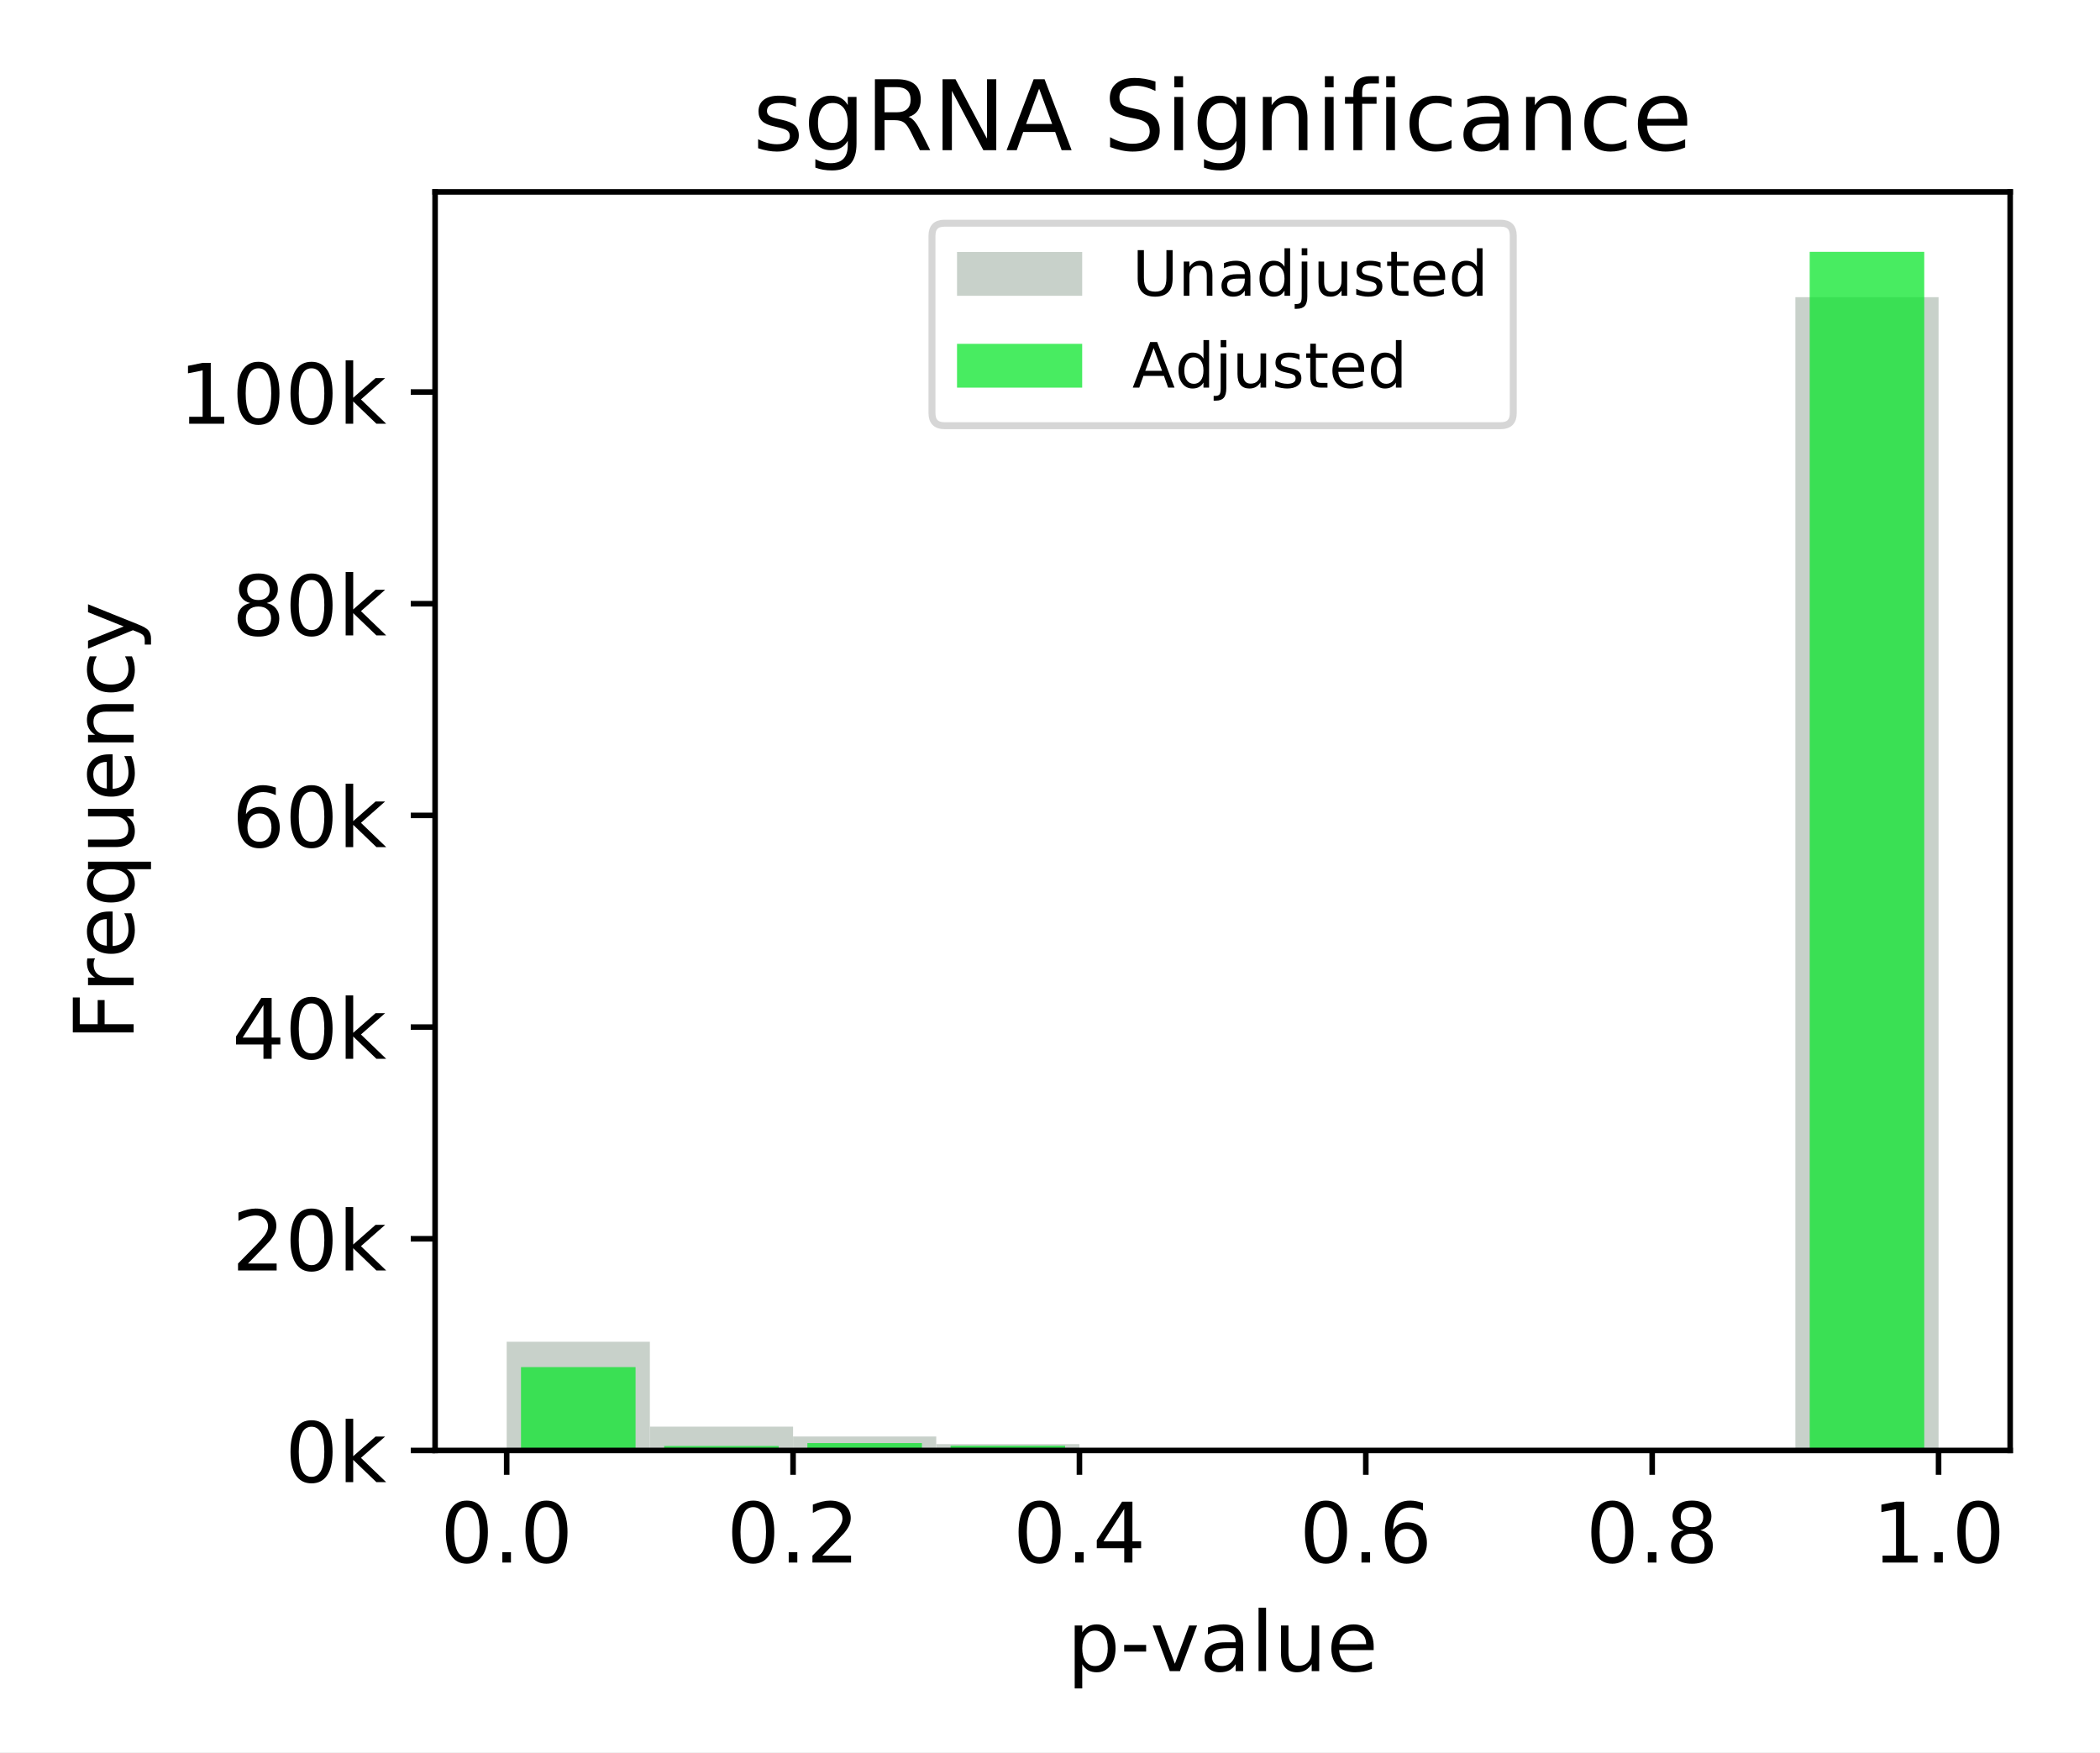
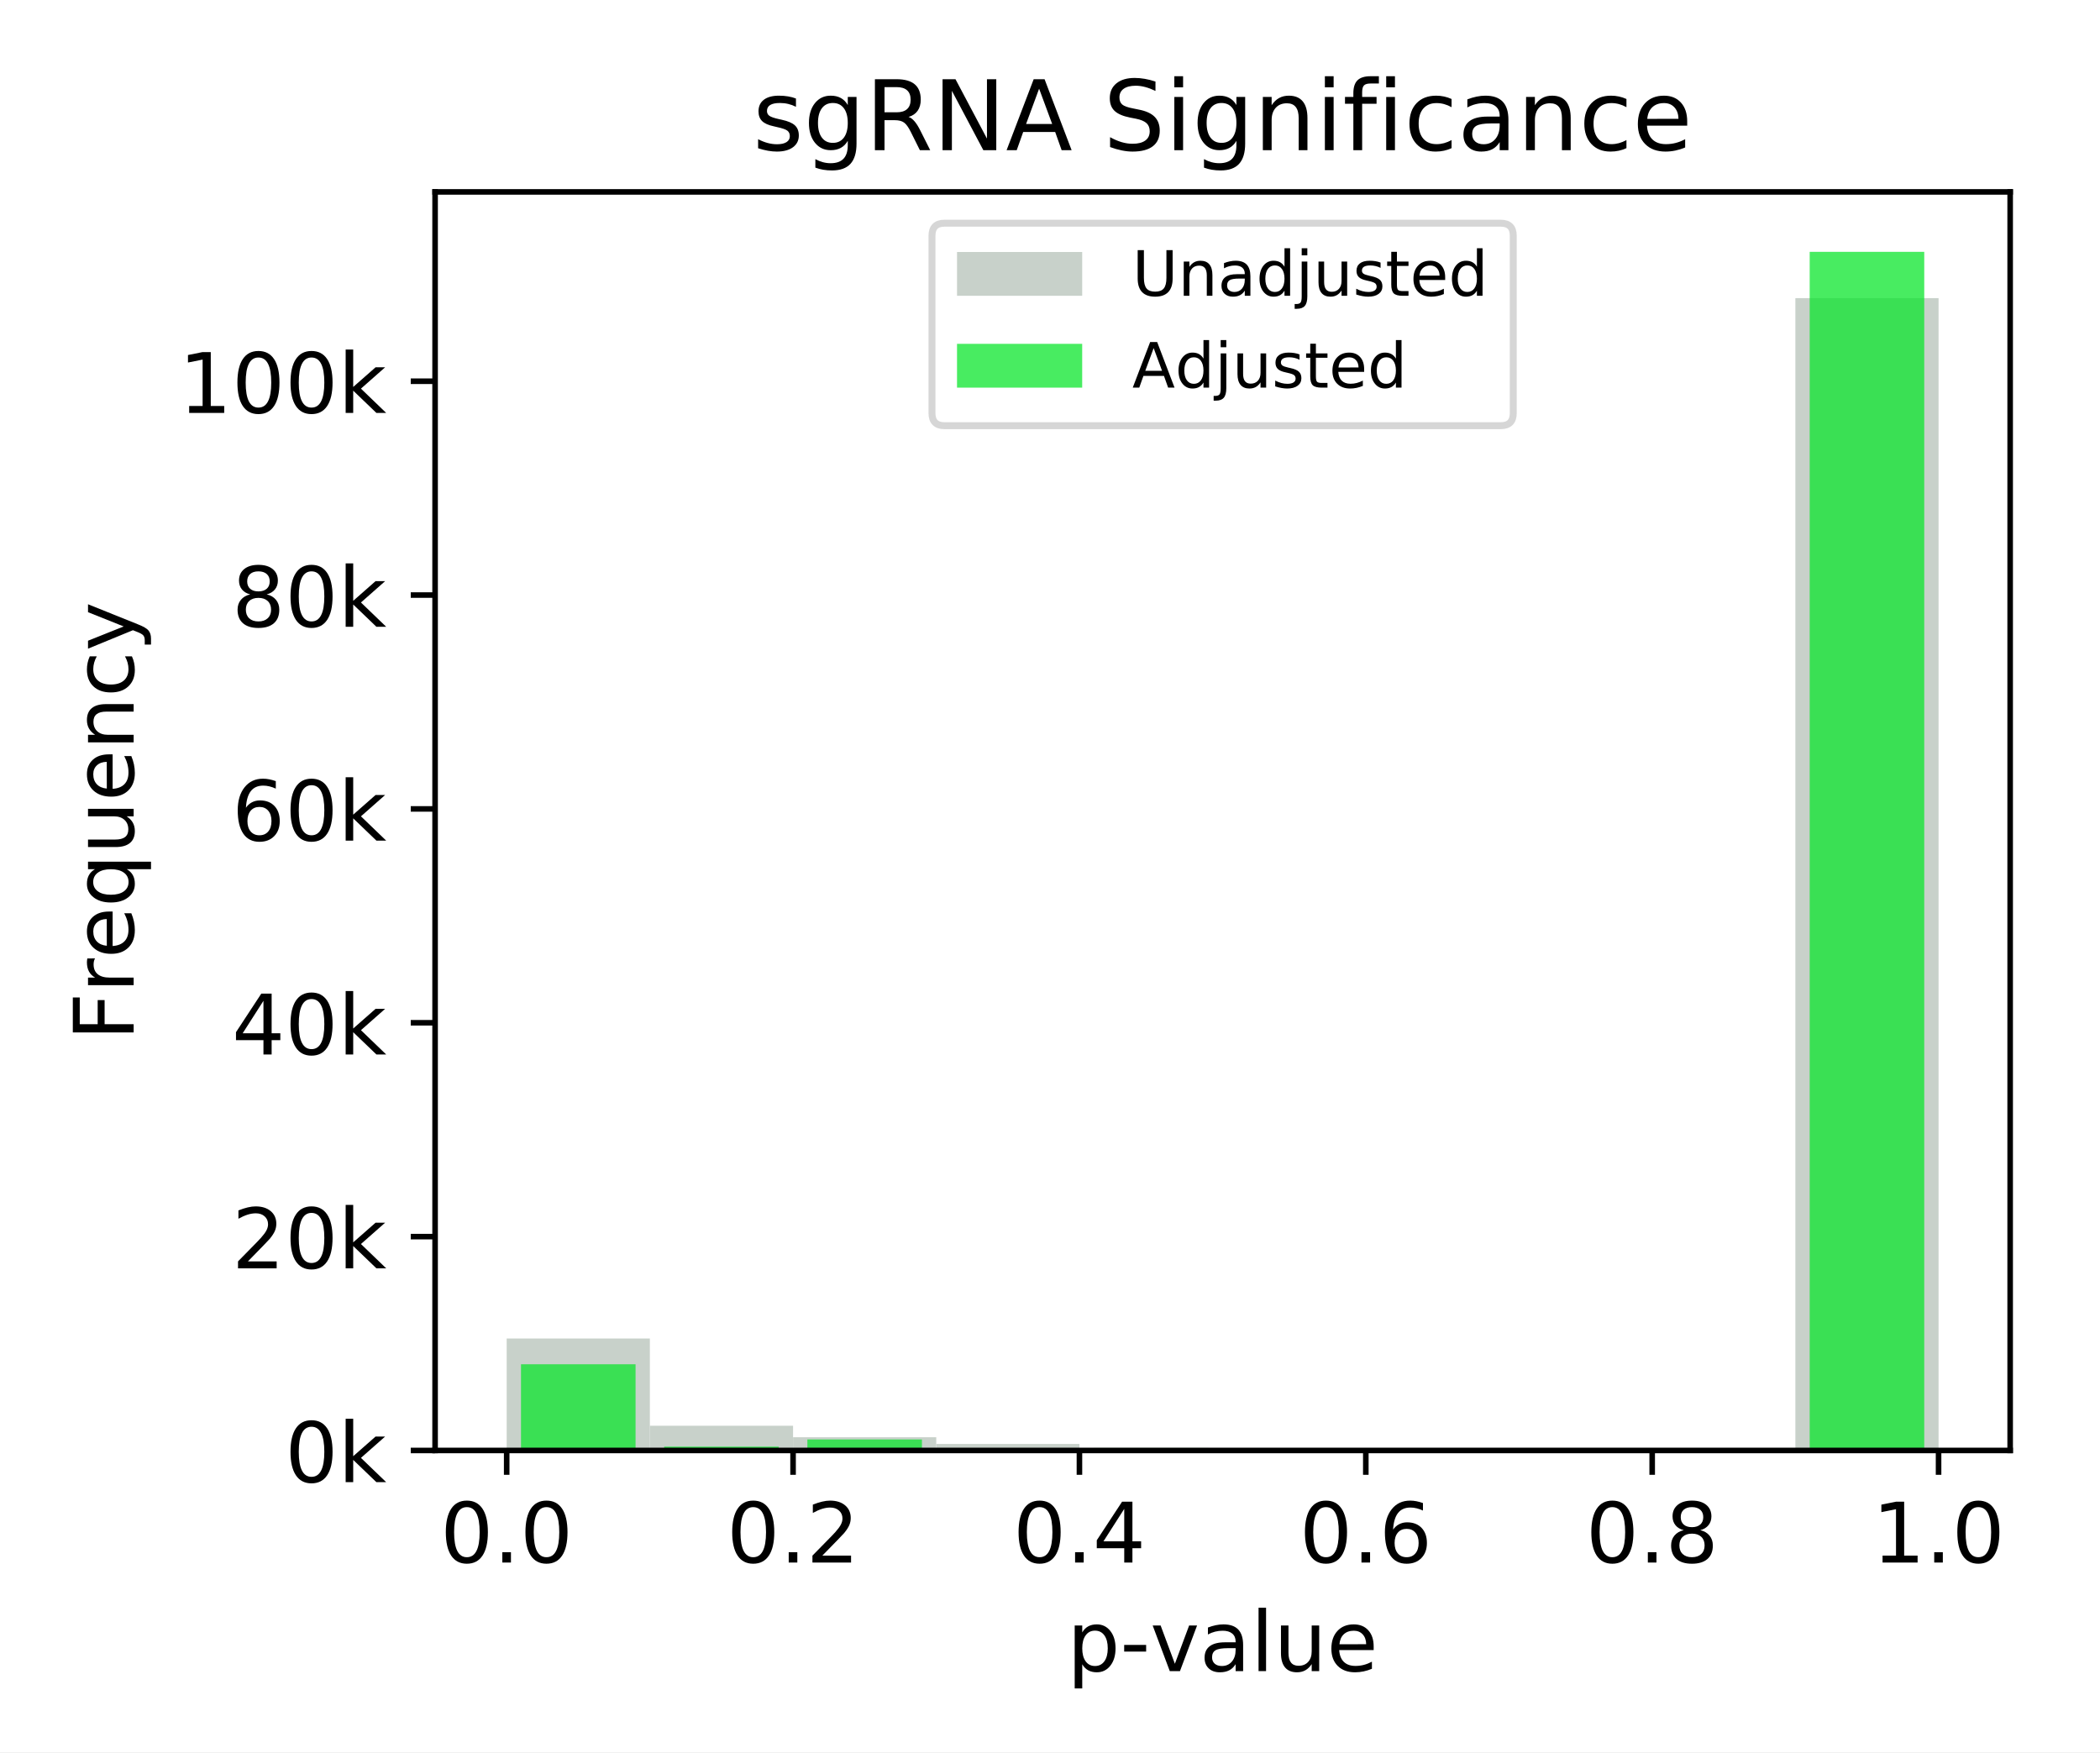
<svg xmlns="http://www.w3.org/2000/svg" xmlns:xlink="http://www.w3.org/1999/xlink" height="252pt" version="1.1" viewBox="0 0 302 252" width="302pt">
  <defs>
    <style type="text/css">
*{stroke-linecap:butt;stroke-linejoin:round;}
  </style>
  </defs>
  <g id="figure_1">
    <g id="patch_1">
      <path d="M 0 252  L 302.4 252  L 302.4 0  L 0 0  z " style="fill:#ffffff;" />
    </g>
    <g id="axes_1">
      <g id="patch_2">
        <path d="M 62.57 208.6  L 289.08 208.6  L 289.08 27.6  L 62.57 27.6  z " style="fill:#ffffff;" />
      </g>
      <g id="patch_3">
-         <path clip-path="url(#pad43e6fc76)" d="M 72.866 208.6  L 93.458 208.6  L 93.458 192.962  L 72.866 192.962  z " style="fill:#c8d1ca;" />
+         <path clip-path="url(#p6ca96abd7a)" d="M 72.866 208.6  L 93.458 208.6  L 93.458 192.501  L 72.866 192.501  z " style="fill:#c8d1ca;" />
      </g>
      <g id="patch_4">
-         <path clip-path="url(#pad43e6fc76)" d="M 93.458 208.6  L 114.05 208.6  L 114.05 205.174  L 93.458 205.174  z " style="fill:#c8d1ca;" />
+         <path clip-path="url(#p6ca96abd7a)" d="M 93.458 208.6  L 114.05 208.6  L 114.05 205.042  L 93.458 205.042  z " style="fill:#c8d1ca;" />
      </g>
      <g id="patch_5">
-         <path clip-path="url(#pad43e6fc76)" d="M 114.05 208.6  L 134.641 208.6  L 134.641 206.591  L 114.05 206.591  z " style="fill:#c8d1ca;" />
+         <path clip-path="url(#p6ca96abd7a)" d="M 114.05 208.6  L 134.641 208.6  L 134.641 206.695  L 114.05 206.695  z " style="fill:#c8d1ca;" />
      </g>
      <g id="patch_6">
-         <path clip-path="url(#pad43e6fc76)" d="M 134.641 208.6  L 155.233 208.6  L 155.233 207.691  L 134.641 207.691  z " style="fill:#c8d1ca;" />
+         <path clip-path="url(#p6ca96abd7a)" d="M 134.641 208.6  L 155.233 208.6  L 155.233 207.662  L 134.641 207.662  z " style="fill:#c8d1ca;" />
      </g>
      <g id="patch_7">
-         <path clip-path="url(#pad43e6fc76)" d="M 155.233 208.6  L 175.825 208.6  L 175.825 208.585  L 155.233 208.585  z " style="fill:#c8d1ca;" />
+         <path clip-path="url(#p6ca96abd7a)" d="M 155.233 208.6  L 175.825 208.6  L 175.825 208.588  L 155.233 208.588  z " style="fill:#c8d1ca;" />
      </g>
      <g id="patch_8">
-         <path clip-path="url(#pad43e6fc76)" d="M 175.825 208.6  L 196.417 208.6  L 196.417 208.6  L 175.825 208.6  z " style="fill:#c8d1ca;" />
+         <path clip-path="url(#p6ca96abd7a)" d="M 175.825 208.6  L 196.417 208.6  L 196.417 208.6  L 175.825 208.6  z " style="fill:#c8d1ca;" />
      </g>
      <g id="patch_9">
-         <path clip-path="url(#pad43e6fc76)" d="M 196.417 208.6  L 217.009 208.6  L 217.009 208.6  L 196.417 208.6  z " style="fill:#c8d1ca;" />
+         <path clip-path="url(#p6ca96abd7a)" d="M 196.417 208.6  L 217.009 208.6  L 217.009 208.6  L 196.417 208.6  z " style="fill:#c8d1ca;" />
      </g>
      <g id="patch_10">
-         <path clip-path="url(#pad43e6fc76)" d="M 217.009 208.6  L 237.6 208.6  L 237.6 208.6  L 217.009 208.6  z " style="fill:#c8d1ca;" />
+         <path clip-path="url(#p6ca96abd7a)" d="M 217.009 208.6  L 237.6 208.6  L 237.6 208.6  L 217.009 208.6  z " style="fill:#c8d1ca;" />
      </g>
      <g id="patch_11">
-         <path clip-path="url(#pad43e6fc76)" d="M 237.6 208.6  L 258.192 208.6  L 258.192 208.6  L 237.6 208.6  z " style="fill:#c8d1ca;" />
+         <path clip-path="url(#p6ca96abd7a)" d="M 237.6 208.6  L 258.192 208.6  L 258.192 208.6  L 237.6 208.6  z " style="fill:#c8d1ca;" />
      </g>
      <g id="patch_12">
-         <path clip-path="url(#pad43e6fc76)" d="M 258.192 208.6  L 278.784 208.6  L 278.784 42.74  L 258.192 42.74  z " style="fill:#c8d1ca;" />
+         <path clip-path="url(#p6ca96abd7a)" d="M 258.192 208.6  L 278.784 208.6  L 278.784 42.876  L 258.192 42.876  z " style="fill:#c8d1ca;" />
      </g>
      <g id="patch_13">
-         <path clip-path="url(#pad43e6fc76)" d="M 74.925 208.6  L 91.399 208.6  L 91.399 196.613  L 74.925 196.613  z " style="fill:#0be52c;opacity:0.75;" />
+         <path clip-path="url(#p6ca96abd7a)" d="M 74.925 208.6  L 91.399 208.6  L 91.399 196.204  L 74.925 196.204  z " style="fill:#0be52c;opacity:0.75;" />
      </g>
      <g id="patch_14">
-         <path clip-path="url(#pad43e6fc76)" d="M 95.517 208.6  L 111.99 208.6  L 111.99 207.959  L 95.517 207.959  z " style="fill:#0be52c;opacity:0.75;" />
+         <path clip-path="url(#p6ca96abd7a)" d="M 95.517 208.6  L 111.99 208.6  L 111.99 208.049  L 95.517 208.049  z " style="fill:#0be52c;opacity:0.75;" />
      </g>
      <g id="patch_15">
-         <path clip-path="url(#pad43e6fc76)" d="M 116.109 208.6  L 132.582 208.6  L 132.582 207.537  L 116.109 207.537  z " style="fill:#0be52c;opacity:0.75;" />
+         <path clip-path="url(#p6ca96abd7a)" d="M 116.109 208.6  L 132.582 208.6  L 132.582 207.018  L 116.109 207.018  z " style="fill:#0be52c;opacity:0.75;" />
      </g>
      <g id="patch_16">
-         <path clip-path="url(#pad43e6fc76)" d="M 136.701 208.6  L 153.174 208.6  L 153.174 207.917  L 136.701 207.917  z " style="fill:#0be52c;opacity:0.75;" />
+         <path clip-path="url(#p6ca96abd7a)" d="M 136.701 208.6  L 153.174 208.6  L 153.174 208.325  L 136.701 208.325  z " style="fill:#0be52c;opacity:0.75;" />
      </g>
      <g id="patch_17">
-         <path clip-path="url(#pad43e6fc76)" d="M 157.292 208.6  L 173.766 208.6  L 173.766 208.422  L 157.292 208.422  z " style="fill:#0be52c;opacity:0.75;" />
+         <path clip-path="url(#p6ca96abd7a)" d="M 157.292 208.6  L 173.766 208.6  L 173.766 208.252  L 157.292 208.252  z " style="fill:#0be52c;opacity:0.75;" />
      </g>
      <g id="patch_18">
-         <path clip-path="url(#pad43e6fc76)" d="M 177.884 208.6  L 194.358 208.6  L 194.358 208.271  L 177.884 208.271  z " style="fill:#0be52c;opacity:0.75;" />
+         <path clip-path="url(#p6ca96abd7a)" d="M 177.884 208.6  L 194.358 208.6  L 194.358 208.325  L 177.884 208.325  z " style="fill:#0be52c;opacity:0.75;" />
      </g>
      <g id="patch_19">
-         <path clip-path="url(#pad43e6fc76)" d="M 198.476 208.6  L 214.949 208.6  L 214.949 208.358  L 198.476 208.358  z " style="fill:#0be52c;opacity:0.75;" />
+         <path clip-path="url(#p6ca96abd7a)" d="M 198.476 208.6  L 214.949 208.6  L 214.949 208.402  L 198.476 208.402  z " style="fill:#0be52c;opacity:0.75;" />
      </g>
      <g id="patch_20">
-         <path clip-path="url(#pad43e6fc76)" d="M 219.068 208.6  L 235.541 208.6  L 235.541 208.405  L 219.068 208.405  z " style="fill:#0be52c;opacity:0.75;" />
+         <path clip-path="url(#p6ca96abd7a)" d="M 219.068 208.6  L 235.541 208.6  L 235.541 208.425  L 219.068 208.425  z " style="fill:#0be52c;opacity:0.75;" />
      </g>
      <g id="patch_21">
-         <path clip-path="url(#pad43e6fc76)" d="M 239.66 208.6  L 256.133 208.6  L 256.133 208.442  L 239.66 208.442  z " style="fill:#0be52c;opacity:0.75;" />
+         <path clip-path="url(#p6ca96abd7a)" d="M 239.66 208.6  L 256.133 208.6  L 256.133 208.545  L 239.66 208.545  z " style="fill:#0be52c;opacity:0.75;" />
      </g>
      <g id="patch_22">
-         <path clip-path="url(#pad43e6fc76)" d="M 260.251 208.6  L 276.725 208.6  L 276.725 36.219  L 260.251 36.219  z " style="fill:#0be52c;opacity:0.75;" />
+         <path clip-path="url(#p6ca96abd7a)" d="M 260.251 208.6  L 276.725 208.6  L 276.725 36.219  L 260.251 36.219  z " style="fill:#0be52c;opacity:0.75;" />
      </g>
      <g id="matplotlib.axis_1">
        <g id="xtick_1">
          <g id="line2d_1">
            <defs>
-               <path d="M 0 0  L 0 3.5  " id="m204da4e101" style="stroke:#000000;stroke-width:0.8;" />
-             </defs>
-             <g>
-               <use style="stroke:#000000;stroke-width:0.8;" x="72.866" xlink:href="#m204da4e101" y="208.6" />
+               <path d="M 0 0  L 0 3.5  " id="m6a3cd517a8" style="stroke:#000000;stroke-width:0.8;" />
+             </defs>
+             <g>
+               <use style="stroke:#000000;stroke-width:0.8;" x="72.866" xlink:href="#m6a3cd517a8" y="208.6" />
            </g>
          </g>
          <g id="text_1">
            <defs>
              <path d="M 31.781 66.406  Q 24.172 66.406 20.328 58.906  Q 16.5 51.422 16.5 36.375  Q 16.5 21.391 20.328 13.891  Q 24.172 6.391 31.781 6.391  Q 39.453 6.391 43.281 13.891  Q 47.125 21.391 47.125 36.375  Q 47.125 51.422 43.281 58.906  Q 39.453 66.406 31.781 66.406  z M 31.781 74.219  Q 44.047 74.219 50.516 64.516  Q 56.984 54.828 56.984 36.375  Q 56.984 17.969 50.516 8.266  Q 44.047 -1.422 31.781 -1.422  Q 19.531 -1.422 13.062 8.266  Q 6.594 17.969 6.594 36.375  Q 6.594 54.828 13.062 64.516  Q 19.531 74.219 31.781 74.219  z " id="DejaVuSans-30" />
              <path d="M 10.688 12.406  L 21 12.406  L 21 0  L 10.688 0  z " id="DejaVuSans-2e" />
            </defs>
            <g transform="translate(63.32403 224.7181)scale(0.12 -0.12)">
              <use xlink:href="#DejaVuSans-30" />
              <use x="63.623" xlink:href="#DejaVuSans-2e" />
              <use x="95.41" xlink:href="#DejaVuSans-30" />
            </g>
          </g>
        </g>
        <g id="xtick_2">
          <g id="line2d_2">
            <g>
-               <use style="stroke:#000000;stroke-width:0.8;" x="114.05" xlink:href="#m204da4e101" y="208.6" />
+               <use style="stroke:#000000;stroke-width:0.8;" x="114.05" xlink:href="#m6a3cd517a8" y="208.6" />
            </g>
          </g>
          <g id="text_2">
            <defs>
              <path d="M 19.188 8.297  L 53.609 8.297  L 53.609 0  L 7.328 0  L 7.328 8.297  Q 12.938 14.109 22.625 23.891  Q 32.328 33.688 34.812 36.531  Q 39.547 41.844 41.422 45.531  Q 43.312 49.219 43.312 52.781  Q 43.312 58.594 39.234 62.25  Q 35.156 65.922 28.609 65.922  Q 23.969 65.922 18.812 64.312  Q 13.672 62.703 7.812 59.422  L 7.812 69.391  Q 13.766 71.781 18.938 73  Q 24.125 74.219 28.422 74.219  Q 39.75 74.219 46.484 68.547  Q 53.219 62.891 53.219 53.422  Q 53.219 48.922 51.531 44.891  Q 49.859 40.875 45.406 35.406  Q 44.188 33.984 37.641 27.219  Q 31.109 20.453 19.188 8.297  z " id="DejaVuSans-32" />
            </defs>
            <g transform="translate(104.5077 224.7181)scale(0.12 -0.12)">
              <use xlink:href="#DejaVuSans-30" />
              <use x="63.623" xlink:href="#DejaVuSans-2e" />
              <use x="95.41" xlink:href="#DejaVuSans-32" />
            </g>
          </g>
        </g>
        <g id="xtick_3">
          <g id="line2d_3">
            <g>
-               <use style="stroke:#000000;stroke-width:0.8;" x="155.233" xlink:href="#m204da4e101" y="208.6" />
+               <use style="stroke:#000000;stroke-width:0.8;" x="155.233" xlink:href="#m6a3cd517a8" y="208.6" />
            </g>
          </g>
          <g id="text_3">
            <defs>
              <path d="M 37.797 64.312  L 12.891 25.391  L 37.797 25.391  z M 35.203 72.906  L 47.609 72.906  L 47.609 25.391  L 58.016 25.391  L 58.016 17.188  L 47.609 17.188  L 47.609 0  L 37.797 0  L 37.797 17.188  L 4.891 17.188  L 4.891 26.703  z " id="DejaVuSans-34" />
            </defs>
            <g transform="translate(145.6913 224.7181)scale(0.12 -0.12)">
              <use xlink:href="#DejaVuSans-30" />
              <use x="63.623" xlink:href="#DejaVuSans-2e" />
              <use x="95.41" xlink:href="#DejaVuSans-34" />
            </g>
          </g>
        </g>
        <g id="xtick_4">
          <g id="line2d_4">
            <g>
-               <use style="stroke:#000000;stroke-width:0.8;" x="196.417" xlink:href="#m204da4e101" y="208.6" />
+               <use style="stroke:#000000;stroke-width:0.8;" x="196.417" xlink:href="#m6a3cd517a8" y="208.6" />
            </g>
          </g>
          <g id="text_4">
            <defs>
              <path d="M 33.016 40.375  Q 26.375 40.375 22.484 35.828  Q 18.609 31.297 18.609 23.391  Q 18.609 15.531 22.484 10.953  Q 26.375 6.391 33.016 6.391  Q 39.656 6.391 43.531 10.953  Q 47.406 15.531 47.406 23.391  Q 47.406 31.297 43.531 35.828  Q 39.656 40.375 33.016 40.375  z M 52.594 71.297  L 52.594 62.312  Q 48.875 64.062 45.094 64.984  Q 41.312 65.922 37.594 65.922  Q 27.828 65.922 22.672 59.328  Q 17.531 52.734 16.797 39.406  Q 19.672 43.656 24.016 45.922  Q 28.375 48.188 33.594 48.188  Q 44.578 48.188 50.953 41.516  Q 57.328 34.859 57.328 23.391  Q 57.328 12.156 50.688 5.359  Q 44.047 -1.422 33.016 -1.422  Q 20.359 -1.422 13.672 8.266  Q 6.984 17.969 6.984 36.375  Q 6.984 53.656 15.188 63.938  Q 23.391 74.219 37.203 74.219  Q 40.922 74.219 44.703 73.484  Q 48.484 72.75 52.594 71.297  z " id="DejaVuSans-36" />
            </defs>
            <g transform="translate(186.8749 224.7181)scale(0.12 -0.12)">
              <use xlink:href="#DejaVuSans-30" />
              <use x="63.623" xlink:href="#DejaVuSans-2e" />
              <use x="95.41" xlink:href="#DejaVuSans-36" />
            </g>
          </g>
        </g>
        <g id="xtick_5">
          <g id="line2d_5">
            <g>
-               <use style="stroke:#000000;stroke-width:0.8;" x="237.6" xlink:href="#m204da4e101" y="208.6" />
+               <use style="stroke:#000000;stroke-width:0.8;" x="237.6" xlink:href="#m6a3cd517a8" y="208.6" />
            </g>
          </g>
          <g id="text_5">
            <defs>
              <path d="M 31.781 34.625  Q 24.75 34.625 20.719 30.859  Q 16.703 27.094 16.703 20.516  Q 16.703 13.922 20.719 10.156  Q 24.75 6.391 31.781 6.391  Q 38.812 6.391 42.859 10.172  Q 46.922 13.969 46.922 20.516  Q 46.922 27.094 42.891 30.859  Q 38.875 34.625 31.781 34.625  z M 21.922 38.812  Q 15.578 40.375 12.031 44.719  Q 8.5 49.078 8.5 55.328  Q 8.5 64.062 14.719 69.141  Q 20.953 74.219 31.781 74.219  Q 42.672 74.219 48.875 69.141  Q 55.078 64.062 55.078 55.328  Q 55.078 49.078 51.531 44.719  Q 48 40.375 41.703 38.812  Q 48.828 37.156 52.797 32.312  Q 56.781 27.484 56.781 20.516  Q 56.781 9.906 50.312 4.234  Q 43.844 -1.422 31.781 -1.422  Q 19.734 -1.422 13.25 4.234  Q 6.781 9.906 6.781 20.516  Q 6.781 27.484 10.781 32.312  Q 14.797 37.156 21.922 38.812  z M 18.312 54.391  Q 18.312 48.734 21.844 45.562  Q 25.391 42.391 31.781 42.391  Q 38.141 42.391 41.719 45.562  Q 45.312 48.734 45.312 54.391  Q 45.312 60.062 41.719 63.234  Q 38.141 66.406 31.781 66.406  Q 25.391 66.406 21.844 63.234  Q 18.312 60.062 18.312 54.391  z " id="DejaVuSans-38" />
            </defs>
            <g transform="translate(228.0586 224.7181)scale(0.12 -0.12)">
              <use xlink:href="#DejaVuSans-30" />
              <use x="63.623" xlink:href="#DejaVuSans-2e" />
              <use x="95.41" xlink:href="#DejaVuSans-38" />
            </g>
          </g>
        </g>
        <g id="xtick_6">
          <g id="line2d_6">
            <g>
-               <use style="stroke:#000000;stroke-width:0.8;" x="278.784" xlink:href="#m204da4e101" y="208.6" />
+               <use style="stroke:#000000;stroke-width:0.8;" x="278.784" xlink:href="#m6a3cd517a8" y="208.6" />
            </g>
          </g>
          <g id="text_6">
            <defs>
              <path d="M 12.406 8.297  L 28.516 8.297  L 28.516 63.922  L 10.984 60.406  L 10.984 69.391  L 28.422 72.906  L 38.281 72.906  L 38.281 8.297  L 54.391 8.297  L 54.391 0  L 12.406 0  z " id="DejaVuSans-31" />
            </defs>
            <g transform="translate(269.2422 224.7181)scale(0.12 -0.12)">
              <use xlink:href="#DejaVuSans-31" />
              <use x="63.623" xlink:href="#DejaVuSans-2e" />
              <use x="95.41" xlink:href="#DejaVuSans-30" />
            </g>
          </g>
        </g>
        <g id="text_7">
          <defs>
            <path d="M 18.109 8.203  L 18.109 -20.797  L 9.078 -20.797  L 9.078 54.688  L 18.109 54.688  L 18.109 46.391  Q 20.953 51.266 25.266 53.625  Q 29.594 56 35.594 56  Q 45.562 56 51.781 48.094  Q 58.016 40.188 58.016 27.297  Q 58.016 14.406 51.781 6.484  Q 45.562 -1.422 35.594 -1.422  Q 29.594 -1.422 25.266 0.953  Q 20.953 3.328 18.109 8.203  z M 48.688 27.297  Q 48.688 37.203 44.609 42.844  Q 40.531 48.484 33.406 48.484  Q 26.266 48.484 22.188 42.844  Q 18.109 37.203 18.109 27.297  Q 18.109 17.391 22.188 11.75  Q 26.266 6.109 33.406 6.109  Q 40.531 6.109 44.609 11.75  Q 48.688 17.391 48.688 27.297  z " id="DejaVuSans-70" />
            <path d="M 4.891 31.391  L 31.203 31.391  L 31.203 23.391  L 4.891 23.391  z " id="DejaVuSans-2d" />
            <path d="M 2.984 54.688  L 12.5 54.688  L 29.594 8.797  L 46.688 54.688  L 56.203 54.688  L 35.688 0  L 23.484 0  z " id="DejaVuSans-76" />
            <path d="M 34.281 27.484  Q 23.391 27.484 19.188 25  Q 14.984 22.516 14.984 16.5  Q 14.984 11.719 18.141 8.906  Q 21.297 6.109 26.703 6.109  Q 34.188 6.109 38.703 11.406  Q 43.219 16.703 43.219 25.484  L 43.219 27.484  z M 52.203 31.203  L 52.203 0  L 43.219 0  L 43.219 8.297  Q 40.141 3.328 35.547 0.953  Q 30.953 -1.422 24.312 -1.422  Q 15.922 -1.422 10.953 3.297  Q 6 8.016 6 15.922  Q 6 25.141 12.172 29.828  Q 18.359 34.516 30.609 34.516  L 43.219 34.516  L 43.219 35.406  Q 43.219 41.609 39.141 45  Q 35.062 48.391 27.688 48.391  Q 23 48.391 18.547 47.266  Q 14.109 46.141 10.016 43.891  L 10.016 52.203  Q 14.938 54.109 19.578 55.047  Q 24.219 56 28.609 56  Q 40.484 56 46.344 49.844  Q 52.203 43.703 52.203 31.203  z " id="DejaVuSans-61" />
            <path d="M 9.422 75.984  L 18.406 75.984  L 18.406 0  L 9.422 0  z " id="DejaVuSans-6c" />
            <path d="M 8.5 21.578  L 8.5 54.688  L 17.484 54.688  L 17.484 21.922  Q 17.484 14.156 20.5 10.266  Q 23.531 6.391 29.594 6.391  Q 36.859 6.391 41.078 11.031  Q 45.312 15.672 45.312 23.688  L 45.312 54.688  L 54.297 54.688  L 54.297 0  L 45.312 0  L 45.312 8.406  Q 42.047 3.422 37.719 1  Q 33.406 -1.422 27.688 -1.422  Q 18.266 -1.422 13.375 4.438  Q 8.5 10.297 8.5 21.578  z M 31.109 56  z " id="DejaVuSans-75" />
            <path d="M 56.203 29.594  L 56.203 25.203  L 14.891 25.203  Q 15.484 15.922 20.484 11.062  Q 25.484 6.203 34.422 6.203  Q 39.594 6.203 44.453 7.469  Q 49.312 8.734 54.109 11.281  L 54.109 2.781  Q 49.266 0.734 44.188 -0.344  Q 39.109 -1.422 33.891 -1.422  Q 20.797 -1.422 13.156 6.188  Q 5.516 13.812 5.516 26.812  Q 5.516 40.234 12.766 48.109  Q 20.016 56 32.328 56  Q 43.359 56 49.781 48.891  Q 56.203 41.797 56.203 29.594  z M 47.219 32.234  Q 47.125 39.594 43.094 43.984  Q 39.062 48.391 32.422 48.391  Q 24.906 48.391 20.391 44.141  Q 15.875 39.891 15.188 32.172  z " id="DejaVuSans-65" />
          </defs>
          <g transform="translate(153.4638 240.3319)scale(0.12 -0.12)">
            <use xlink:href="#DejaVuSans-70" />
            <use x="63.477" xlink:href="#DejaVuSans-2d" />
            <use x="99.529" xlink:href="#DejaVuSans-76" />
            <use x="158.709" xlink:href="#DejaVuSans-61" />
            <use x="219.988" xlink:href="#DejaVuSans-6c" />
            <use x="247.771" xlink:href="#DejaVuSans-75" />
            <use x="311.15" xlink:href="#DejaVuSans-65" />
          </g>
        </g>
      </g>
      <g id="matplotlib.axis_2">
        <g id="ytick_1">
          <g id="line2d_7">
            <defs>
-               <path d="M 0 0  L -3.5 0  " id="me185ed3669" style="stroke:#000000;stroke-width:0.8;" />
-             </defs>
-             <g>
-               <use style="stroke:#000000;stroke-width:0.8;" x="62.57" xlink:href="#me185ed3669" y="208.6" />
+               <path d="M 0 0  L -3.5 0  " id="m0bd676cf38" style="stroke:#000000;stroke-width:0.8;" />
+             </defs>
+             <g>
+               <use style="stroke:#000000;stroke-width:0.8;" x="62.57" xlink:href="#m0bd676cf38" y="208.6" />
            </g>
          </g>
          <g id="text_8">
            <defs>
              <path d="M 9.078 75.984  L 18.109 75.984  L 18.109 31.109  L 44.922 54.688  L 56.391 54.688  L 27.391 29.109  L 57.625 0  L 45.906 0  L 18.109 26.703  L 18.109 0  L 9.078 0  z " id="DejaVuSans-6b" />
            </defs>
            <g transform="translate(40.98625 213.1591)scale(0.12 -0.12)">
              <use xlink:href="#DejaVuSans-30" />
              <use x="63.623" xlink:href="#DejaVuSans-6b" />
            </g>
          </g>
        </g>
        <g id="ytick_2">
          <g id="line2d_8">
            <g>
-               <use style="stroke:#000000;stroke-width:0.8;" x="62.57" xlink:href="#me185ed3669" y="178.156" />
+               <use style="stroke:#000000;stroke-width:0.8;" x="62.57" xlink:href="#m0bd676cf38" y="177.845" />
            </g>
          </g>
          <g id="text_9">
-             <g transform="translate(33.35125 182.7149)scale(0.12 -0.12)">
+             <g transform="translate(33.35125 182.4042)scale(0.12 -0.12)">
              <use xlink:href="#DejaVuSans-32" />
              <use x="63.623" xlink:href="#DejaVuSans-30" />
              <use x="127.246" xlink:href="#DejaVuSans-6b" />
            </g>
          </g>
        </g>
        <g id="ytick_3">
          <g id="line2d_9">
            <g>
-               <use style="stroke:#000000;stroke-width:0.8;" x="62.57" xlink:href="#me185ed3669" y="147.712" />
+               <use style="stroke:#000000;stroke-width:0.8;" x="62.57" xlink:href="#m0bd676cf38" y="147.09" />
            </g>
          </g>
          <g id="text_10">
-             <g transform="translate(33.35125 152.2707)scale(0.12 -0.12)">
+             <g transform="translate(33.35125 151.6494)scale(0.12 -0.12)">
              <use xlink:href="#DejaVuSans-34" />
              <use x="63.623" xlink:href="#DejaVuSans-30" />
              <use x="127.246" xlink:href="#DejaVuSans-6b" />
            </g>
          </g>
        </g>
        <g id="ytick_4">
          <g id="line2d_10">
            <g>
-               <use style="stroke:#000000;stroke-width:0.8;" x="62.57" xlink:href="#me185ed3669" y="117.268" />
+               <use style="stroke:#000000;stroke-width:0.8;" x="62.57" xlink:href="#m0bd676cf38" y="116.335" />
            </g>
          </g>
          <g id="text_11">
-             <g transform="translate(33.35125 121.8266)scale(0.12 -0.12)">
+             <g transform="translate(33.35125 120.8945)scale(0.12 -0.12)">
              <use xlink:href="#DejaVuSans-36" />
              <use x="63.623" xlink:href="#DejaVuSans-30" />
              <use x="127.246" xlink:href="#DejaVuSans-6b" />
            </g>
          </g>
        </g>
        <g id="ytick_5">
          <g id="line2d_11">
            <g>
-               <use style="stroke:#000000;stroke-width:0.8;" x="62.57" xlink:href="#me185ed3669" y="86.823" />
+               <use style="stroke:#000000;stroke-width:0.8;" x="62.57" xlink:href="#m0bd676cf38" y="85.581" />
            </g>
          </g>
          <g id="text_12">
-             <g transform="translate(33.35125 91.3824)scale(0.12 -0.12)">
+             <g transform="translate(33.35125 90.13965)scale(0.12 -0.12)">
              <use xlink:href="#DejaVuSans-38" />
              <use x="63.623" xlink:href="#DejaVuSans-30" />
              <use x="127.246" xlink:href="#DejaVuSans-6b" />
            </g>
          </g>
        </g>
        <g id="ytick_6">
          <g id="line2d_12">
            <g>
-               <use style="stroke:#000000;stroke-width:0.8;" x="62.57" xlink:href="#me185ed3669" y="56.379" />
+               <use style="stroke:#000000;stroke-width:0.8;" x="62.57" xlink:href="#m0bd676cf38" y="54.826" />
            </g>
          </g>
          <g id="text_13">
-             <g transform="translate(25.71625 60.93824)scale(0.12 -0.12)">
+             <g transform="translate(25.71625 59.3848)scale(0.12 -0.12)">
              <use xlink:href="#DejaVuSans-31" />
              <use x="63.623" xlink:href="#DejaVuSans-30" />
              <use x="127.246" xlink:href="#DejaVuSans-30" />
              <use x="190.869" xlink:href="#DejaVuSans-6b" />
            </g>
          </g>
        </g>
        <g id="text_14">
          <defs>
            <path d="M 9.812 72.906  L 51.703 72.906  L 51.703 64.594  L 19.672 64.594  L 19.672 43.109  L 48.578 43.109  L 48.578 34.812  L 19.672 34.812  L 19.672 0  L 9.812 0  z " id="DejaVuSans-46" />
            <path d="M 41.109 46.297  Q 39.594 47.172 37.812 47.578  Q 36.031 48 33.891 48  Q 26.266 48 22.188 43.047  Q 18.109 38.094 18.109 28.812  L 18.109 0  L 9.078 0  L 9.078 54.688  L 18.109 54.688  L 18.109 46.188  Q 20.953 51.172 25.484 53.578  Q 30.031 56 36.531 56  Q 37.453 56 38.578 55.875  Q 39.703 55.766 41.062 55.516  z " id="DejaVuSans-72" />
            <path d="M 14.797 27.297  Q 14.797 17.391 18.875 11.75  Q 22.953 6.109 30.078 6.109  Q 37.203 6.109 41.297 11.75  Q 45.406 17.391 45.406 27.297  Q 45.406 37.203 41.297 42.844  Q 37.203 48.484 30.078 48.484  Q 22.953 48.484 18.875 42.844  Q 14.797 37.203 14.797 27.297  z M 45.406 8.203  Q 42.578 3.328 38.25 0.953  Q 33.938 -1.422 27.875 -1.422  Q 17.969 -1.422 11.734 6.484  Q 5.516 14.406 5.516 27.297  Q 5.516 40.188 11.734 48.094  Q 17.969 56 27.875 56  Q 33.938 56 38.25 53.625  Q 42.578 51.266 45.406 46.391  L 45.406 54.688  L 54.391 54.688  L 54.391 -20.797  L 45.406 -20.797  z " id="DejaVuSans-71" />
            <path d="M 54.891 33.016  L 54.891 0  L 45.906 0  L 45.906 32.719  Q 45.906 40.484 42.875 44.328  Q 39.844 48.188 33.797 48.188  Q 26.516 48.188 22.312 43.547  Q 18.109 38.922 18.109 30.906  L 18.109 0  L 9.078 0  L 9.078 54.688  L 18.109 54.688  L 18.109 46.188  Q 21.344 51.125 25.703 53.562  Q 30.078 56 35.797 56  Q 45.219 56 50.047 50.172  Q 54.891 44.344 54.891 33.016  z " id="DejaVuSans-6e" />
            <path d="M 48.781 52.594  L 48.781 44.188  Q 44.969 46.297 41.141 47.344  Q 37.312 48.391 33.406 48.391  Q 24.656 48.391 19.812 42.844  Q 14.984 37.312 14.984 27.297  Q 14.984 17.281 19.812 11.734  Q 24.656 6.203 33.406 6.203  Q 37.312 6.203 41.141 7.25  Q 44.969 8.297 48.781 10.406  L 48.781 2.094  Q 45.016 0.344 40.984 -0.531  Q 36.969 -1.422 32.422 -1.422  Q 20.062 -1.422 12.781 6.344  Q 5.516 14.109 5.516 27.297  Q 5.516 40.672 12.859 48.328  Q 20.219 56 33.016 56  Q 37.156 56 41.109 55.141  Q 45.062 54.297 48.781 52.594  z " id="DejaVuSans-63" />
            <path d="M 32.172 -5.078  Q 28.375 -14.844 24.75 -17.812  Q 21.141 -20.797 15.094 -20.797  L 7.906 -20.797  L 7.906 -13.281  L 13.188 -13.281  Q 16.891 -13.281 18.938 -11.516  Q 21 -9.766 23.484 -3.219  L 25.094 0.875  L 2.984 54.688  L 12.5 54.688  L 29.594 11.922  L 46.688 54.688  L 56.203 54.688  z " id="DejaVuSans-79" />
          </defs>
          <g transform="translate(19.22062 149.6572)rotate(-90)scale(0.12 -0.12)">
            <use xlink:href="#DejaVuSans-46" />
            <use x="57.41" xlink:href="#DejaVuSans-72" />
            <use x="98.492" xlink:href="#DejaVuSans-65" />
            <use x="160.016" xlink:href="#DejaVuSans-71" />
            <use x="223.492" xlink:href="#DejaVuSans-75" />
            <use x="286.871" xlink:href="#DejaVuSans-65" />
            <use x="348.395" xlink:href="#DejaVuSans-6e" />
            <use x="411.773" xlink:href="#DejaVuSans-63" />
            <use x="466.754" xlink:href="#DejaVuSans-79" />
          </g>
        </g>
      </g>
      <g id="patch_23">
        <path d="M 62.57 208.6  L 62.57 27.6  " style="fill:none;stroke:#000000;stroke-linecap:square;stroke-linejoin:miter;stroke-width:0.8;" />
      </g>
      <g id="patch_24">
        <path d="M 289.08 208.6  L 289.08 27.6  " style="fill:none;stroke:#000000;stroke-linecap:square;stroke-linejoin:miter;stroke-width:0.8;" />
      </g>
      <g id="patch_25">
        <path d="M 62.57 208.6  L 289.08 208.6  " style="fill:none;stroke:#000000;stroke-linecap:square;stroke-linejoin:miter;stroke-width:0.8;" />
      </g>
      <g id="patch_26">
        <path d="M 62.57 27.6  L 289.08 27.6  " style="fill:none;stroke:#000000;stroke-linecap:square;stroke-linejoin:miter;stroke-width:0.8;" />
      </g>
      <g id="text_15">
        <defs>
          <path d="M 44.281 53.078  L 44.281 44.578  Q 40.484 46.531 36.375 47.5  Q 32.281 48.484 27.875 48.484  Q 21.188 48.484 17.844 46.438  Q 14.5 44.391 14.5 40.281  Q 14.5 37.156 16.891 35.375  Q 19.281 33.594 26.516 31.984  L 29.594 31.297  Q 39.156 29.25 43.188 25.516  Q 47.219 21.781 47.219 15.094  Q 47.219 7.469 41.188 3.016  Q 35.156 -1.422 24.609 -1.422  Q 20.219 -1.422 15.453 -0.562  Q 10.688 0.297 5.422 2  L 5.422 11.281  Q 10.406 8.688 15.234 7.391  Q 20.062 6.109 24.812 6.109  Q 31.156 6.109 34.562 8.281  Q 37.984 10.453 37.984 14.406  Q 37.984 18.062 35.516 20.016  Q 33.062 21.969 24.703 23.781  L 21.578 24.516  Q 13.234 26.266 9.516 29.906  Q 5.812 33.547 5.812 39.891  Q 5.812 47.609 11.281 51.797  Q 16.75 56 26.812 56  Q 31.781 56 36.172 55.266  Q 40.578 54.547 44.281 53.078  z " id="DejaVuSans-73" />
          <path d="M 45.406 27.984  Q 45.406 37.75 41.375 43.109  Q 37.359 48.484 30.078 48.484  Q 22.859 48.484 18.828 43.109  Q 14.797 37.75 14.797 27.984  Q 14.797 18.266 18.828 12.891  Q 22.859 7.516 30.078 7.516  Q 37.359 7.516 41.375 12.891  Q 45.406 18.266 45.406 27.984  z M 54.391 6.781  Q 54.391 -7.172 48.188 -13.984  Q 42 -20.797 29.203 -20.797  Q 24.469 -20.797 20.266 -20.094  Q 16.062 -19.391 12.109 -17.922  L 12.109 -9.188  Q 16.062 -11.328 19.922 -12.344  Q 23.781 -13.375 27.781 -13.375  Q 36.625 -13.375 41.016 -8.766  Q 45.406 -4.156 45.406 5.172  L 45.406 9.625  Q 42.625 4.781 38.281 2.391  Q 33.938 0 27.875 0  Q 17.828 0 11.672 7.656  Q 5.516 15.328 5.516 27.984  Q 5.516 40.672 11.672 48.328  Q 17.828 56 27.875 56  Q 33.938 56 38.281 53.609  Q 42.625 51.219 45.406 46.391  L 45.406 54.688  L 54.391 54.688  z " id="DejaVuSans-67" />
          <path d="M 44.391 34.188  Q 47.562 33.109 50.562 29.594  Q 53.562 26.078 56.594 19.922  L 66.609 0  L 56 0  L 46.688 18.703  Q 43.062 26.031 39.672 28.422  Q 36.281 30.812 30.422 30.812  L 19.672 30.812  L 19.672 0  L 9.812 0  L 9.812 72.906  L 32.078 72.906  Q 44.578 72.906 50.734 67.672  Q 56.891 62.453 56.891 51.906  Q 56.891 45.016 53.688 40.469  Q 50.484 35.938 44.391 34.188  z M 19.672 64.797  L 19.672 38.922  L 32.078 38.922  Q 39.203 38.922 42.844 42.219  Q 46.484 45.516 46.484 51.906  Q 46.484 58.297 42.844 61.547  Q 39.203 64.797 32.078 64.797  z " id="DejaVuSans-52" />
          <path d="M 9.812 72.906  L 23.094 72.906  L 55.422 11.922  L 55.422 72.906  L 64.984 72.906  L 64.984 0  L 51.703 0  L 19.391 60.984  L 19.391 0  L 9.812 0  z " id="DejaVuSans-4e" />
          <path d="M 34.188 63.188  L 20.797 26.906  L 47.609 26.906  z M 28.609 72.906  L 39.797 72.906  L 67.578 0  L 57.328 0  L 50.688 18.703  L 17.828 18.703  L 11.188 0  L 0.781 0  z " id="DejaVuSans-41" />
          <path id="DejaVuSans-20" />
          <path d="M 53.516 70.516  L 53.516 60.891  Q 47.906 63.578 42.922 64.891  Q 37.938 66.219 33.297 66.219  Q 25.25 66.219 20.875 63.094  Q 16.5 59.969 16.5 54.203  Q 16.5 49.359 19.406 46.891  Q 22.312 44.438 30.422 42.922  L 36.375 41.703  Q 47.406 39.594 52.656 34.297  Q 57.906 29 57.906 20.125  Q 57.906 9.516 50.797 4.047  Q 43.703 -1.422 29.984 -1.422  Q 24.812 -1.422 18.969 -0.25  Q 13.141 0.922 6.891 3.219  L 6.891 13.375  Q 12.891 10.016 18.656 8.297  Q 24.422 6.594 29.984 6.594  Q 38.422 6.594 43.016 9.906  Q 47.609 13.234 47.609 19.391  Q 47.609 24.75 44.312 27.781  Q 41.016 30.812 33.5 32.328  L 27.484 33.5  Q 16.453 35.688 11.516 40.375  Q 6.594 45.062 6.594 53.422  Q 6.594 63.094 13.406 68.656  Q 20.219 74.219 32.172 74.219  Q 37.312 74.219 42.625 73.281  Q 47.953 72.359 53.516 70.516  z " id="DejaVuSans-53" />
          <path d="M 9.422 54.688  L 18.406 54.688  L 18.406 0  L 9.422 0  z M 9.422 75.984  L 18.406 75.984  L 18.406 64.594  L 9.422 64.594  z " id="DejaVuSans-69" />
          <path d="M 37.109 75.984  L 37.109 68.5  L 28.516 68.5  Q 23.688 68.5 21.797 66.547  Q 19.922 64.594 19.922 59.516  L 19.922 54.688  L 34.719 54.688  L 34.719 47.703  L 19.922 47.703  L 19.922 0  L 10.891 0  L 10.891 47.703  L 2.297 47.703  L 2.297 54.688  L 10.891 54.688  L 10.891 58.5  Q 10.891 67.625 15.141 71.797  Q 19.391 75.984 28.609 75.984  z " id="DejaVuSans-66" />
        </defs>
        <g transform="translate(108.2673 21.6)scale(0.14 -0.14)">
          <use xlink:href="#DejaVuSans-73" />
          <use x="52.1" xlink:href="#DejaVuSans-67" />
          <use x="115.576" xlink:href="#DejaVuSans-52" />
          <use x="185.059" xlink:href="#DejaVuSans-4e" />
          <use x="259.863" xlink:href="#DejaVuSans-41" />
          <use x="328.271" xlink:href="#DejaVuSans-20" />
          <use x="360.059" xlink:href="#DejaVuSans-53" />
          <use x="423.535" xlink:href="#DejaVuSans-69" />
          <use x="451.318" xlink:href="#DejaVuSans-67" />
          <use x="514.795" xlink:href="#DejaVuSans-6e" />
          <use x="578.174" xlink:href="#DejaVuSans-69" />
          <use x="605.957" xlink:href="#DejaVuSans-66" />
          <use x="641.162" xlink:href="#DejaVuSans-69" />
          <use x="668.945" xlink:href="#DejaVuSans-63" />
          <use x="723.926" xlink:href="#DejaVuSans-61" />
          <use x="785.205" xlink:href="#DejaVuSans-6e" />
          <use x="848.584" xlink:href="#DejaVuSans-63" />
          <use x="903.564" xlink:href="#DejaVuSans-65" />
        </g>
      </g>
      <g id="legend_1">
        <g id="patch_27">
          <path d="M 135.829 61.221  L 215.821 61.221  Q 217.621 61.221 217.621 59.421  L 217.621 33.9  Q 217.621 32.1 215.821 32.1  L 135.829 32.1  Q 134.029 32.1 134.029 33.9  L 134.029 59.421  Q 134.029 61.221 135.829 61.221  z " style="fill:#ffffff;opacity:0.8;stroke:#cccccc;stroke-linejoin:miter;" />
        </g>
        <g id="patch_28">
          <path d="M 137.629 42.539  L 155.629 42.539  L 155.629 36.239  L 137.629 36.239  z " style="fill:#c8d1ca;" />
        </g>
        <g id="text_16">
          <defs>
            <path d="M 8.688 72.906  L 18.609 72.906  L 18.609 28.609  Q 18.609 16.891 22.844 11.734  Q 27.094 6.594 36.625 6.594  Q 46.094 6.594 50.344 11.734  Q 54.594 16.891 54.594 28.609  L 54.594 72.906  L 64.5 72.906  L 64.5 27.391  Q 64.5 13.141 57.438 5.859  Q 50.391 -1.422 36.625 -1.422  Q 22.797 -1.422 15.734 5.859  Q 8.688 13.141 8.688 27.391  z " id="DejaVuSans-55" />
            <path d="M 45.406 46.391  L 45.406 75.984  L 54.391 75.984  L 54.391 0  L 45.406 0  L 45.406 8.203  Q 42.578 3.328 38.25 0.953  Q 33.938 -1.422 27.875 -1.422  Q 17.969 -1.422 11.734 6.484  Q 5.516 14.406 5.516 27.297  Q 5.516 40.188 11.734 48.094  Q 17.969 56 27.875 56  Q 33.938 56 38.25 53.625  Q 42.578 51.266 45.406 46.391  z M 14.797 27.297  Q 14.797 17.391 18.875 11.75  Q 22.953 6.109 30.078 6.109  Q 37.203 6.109 41.297 11.75  Q 45.406 17.391 45.406 27.297  Q 45.406 37.203 41.297 42.844  Q 37.203 48.484 30.078 48.484  Q 22.953 48.484 18.875 42.844  Q 14.797 37.203 14.797 27.297  z " id="DejaVuSans-64" />
            <path d="M 9.422 54.688  L 18.406 54.688  L 18.406 -0.984  Q 18.406 -11.422 14.422 -16.109  Q 10.453 -20.797 1.609 -20.797  L -1.812 -20.797  L -1.812 -13.188  L 0.594 -13.188  Q 5.719 -13.188 7.562 -10.812  Q 9.422 -8.453 9.422 -0.984  z M 9.422 75.984  L 18.406 75.984  L 18.406 64.594  L 9.422 64.594  z " id="DejaVuSans-6a" />
            <path d="M 18.312 70.219  L 18.312 54.688  L 36.812 54.688  L 36.812 47.703  L 18.312 47.703  L 18.312 18.016  Q 18.312 11.328 20.141 9.422  Q 21.969 7.516 27.594 7.516  L 36.812 7.516  L 36.812 0  L 27.594 0  Q 17.188 0 13.234 3.875  Q 9.281 7.766 9.281 18.016  L 9.281 47.703  L 2.688 47.703  L 2.688 54.688  L 9.281 54.688  L 9.281 70.219  z " id="DejaVuSans-74" />
          </defs>
          <g transform="translate(162.8291 42.53859)scale(0.09 -0.09)">
            <use xlink:href="#DejaVuSans-55" />
            <use x="73.193" xlink:href="#DejaVuSans-6e" />
            <use x="136.572" xlink:href="#DejaVuSans-61" />
            <use x="197.852" xlink:href="#DejaVuSans-64" />
            <use x="261.328" xlink:href="#DejaVuSans-6a" />
            <use x="289.111" xlink:href="#DejaVuSans-75" />
            <use x="352.49" xlink:href="#DejaVuSans-73" />
            <use x="404.59" xlink:href="#DejaVuSans-74" />
            <use x="443.799" xlink:href="#DejaVuSans-65" />
            <use x="505.322" xlink:href="#DejaVuSans-64" />
          </g>
        </g>
        <g id="patch_29">
          <path d="M 137.629 55.749  L 155.629 55.749  L 155.629 49.449  L 137.629 49.449  z " style="fill:#0be52c;opacity:0.75;" />
        </g>
        <g id="text_17">
          <g transform="translate(162.8291 55.74891)scale(0.09 -0.09)">
            <use xlink:href="#DejaVuSans-41" />
            <use x="68.393" xlink:href="#DejaVuSans-64" />
            <use x="131.869" xlink:href="#DejaVuSans-6a" />
            <use x="159.652" xlink:href="#DejaVuSans-75" />
            <use x="223.031" xlink:href="#DejaVuSans-73" />
            <use x="275.131" xlink:href="#DejaVuSans-74" />
            <use x="314.34" xlink:href="#DejaVuSans-65" />
            <use x="375.863" xlink:href="#DejaVuSans-64" />
          </g>
        </g>
      </g>
    </g>
  </g>
  <defs>
-     <clipPath id="pad43e6fc76">
+     <clipPath id="p6ca96abd7a">
      <rect height="181" width="226.51" x="62.57" y="27.6" />
    </clipPath>
  </defs>
</svg>
